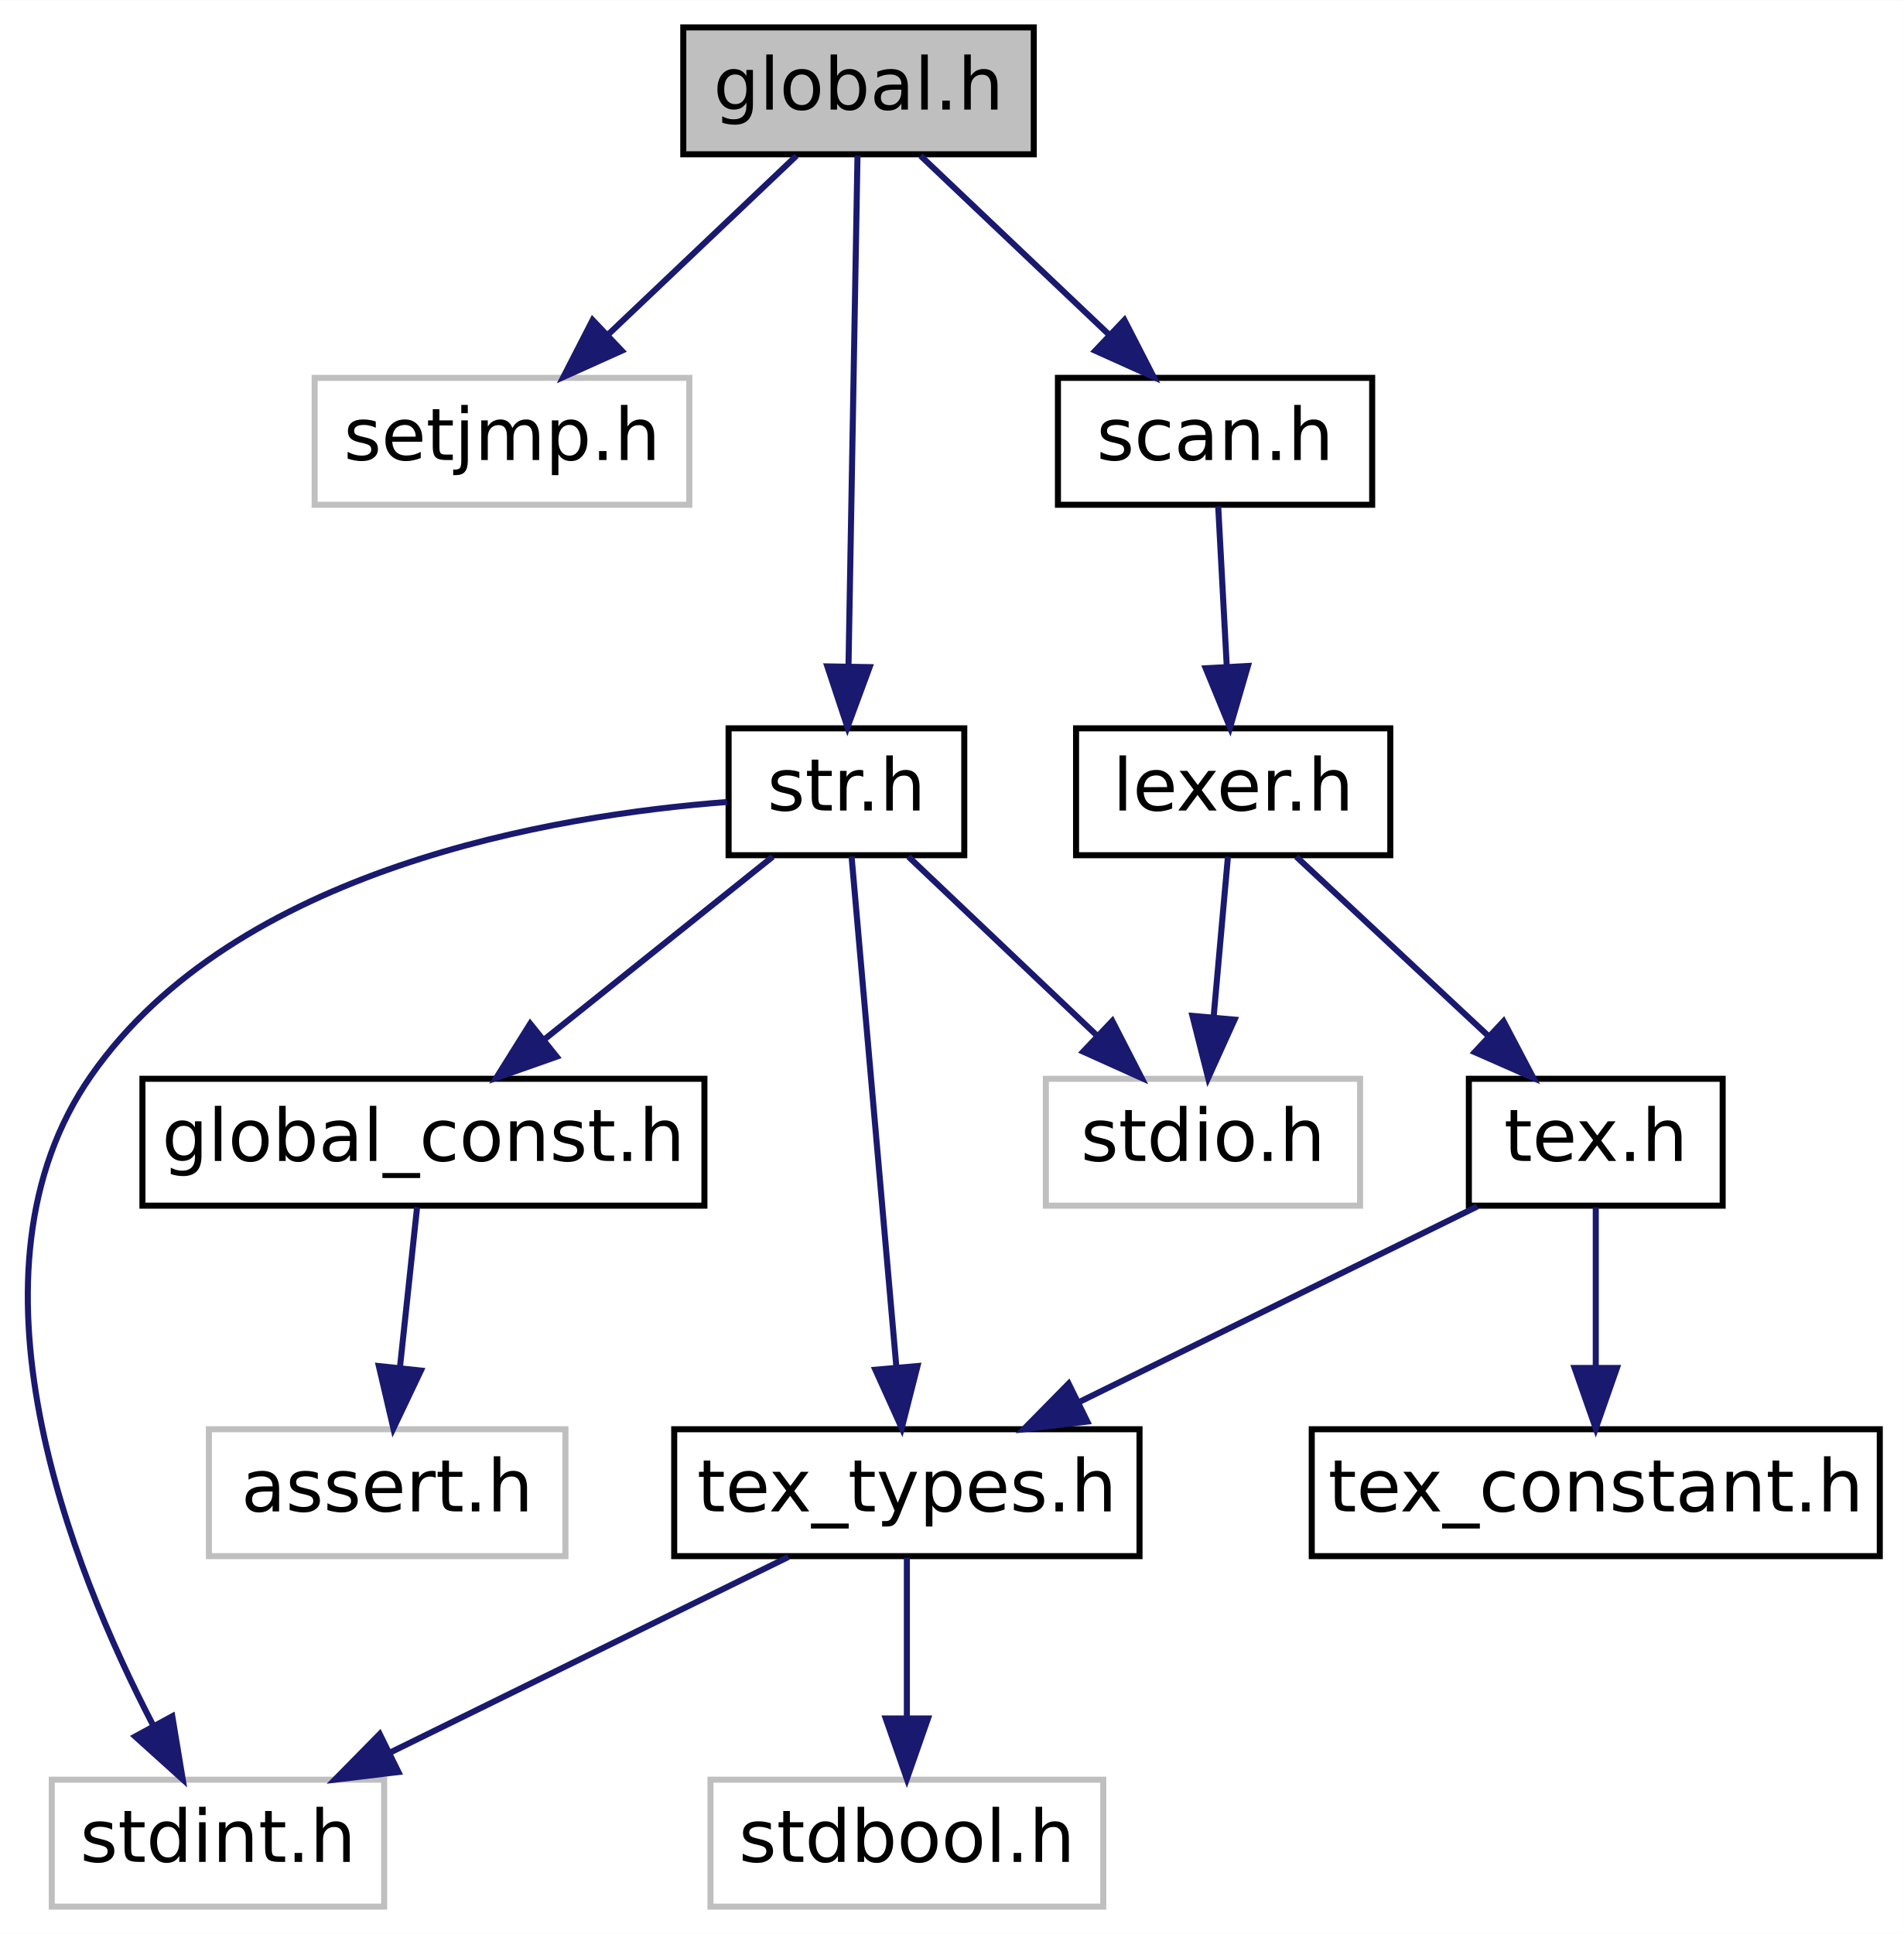
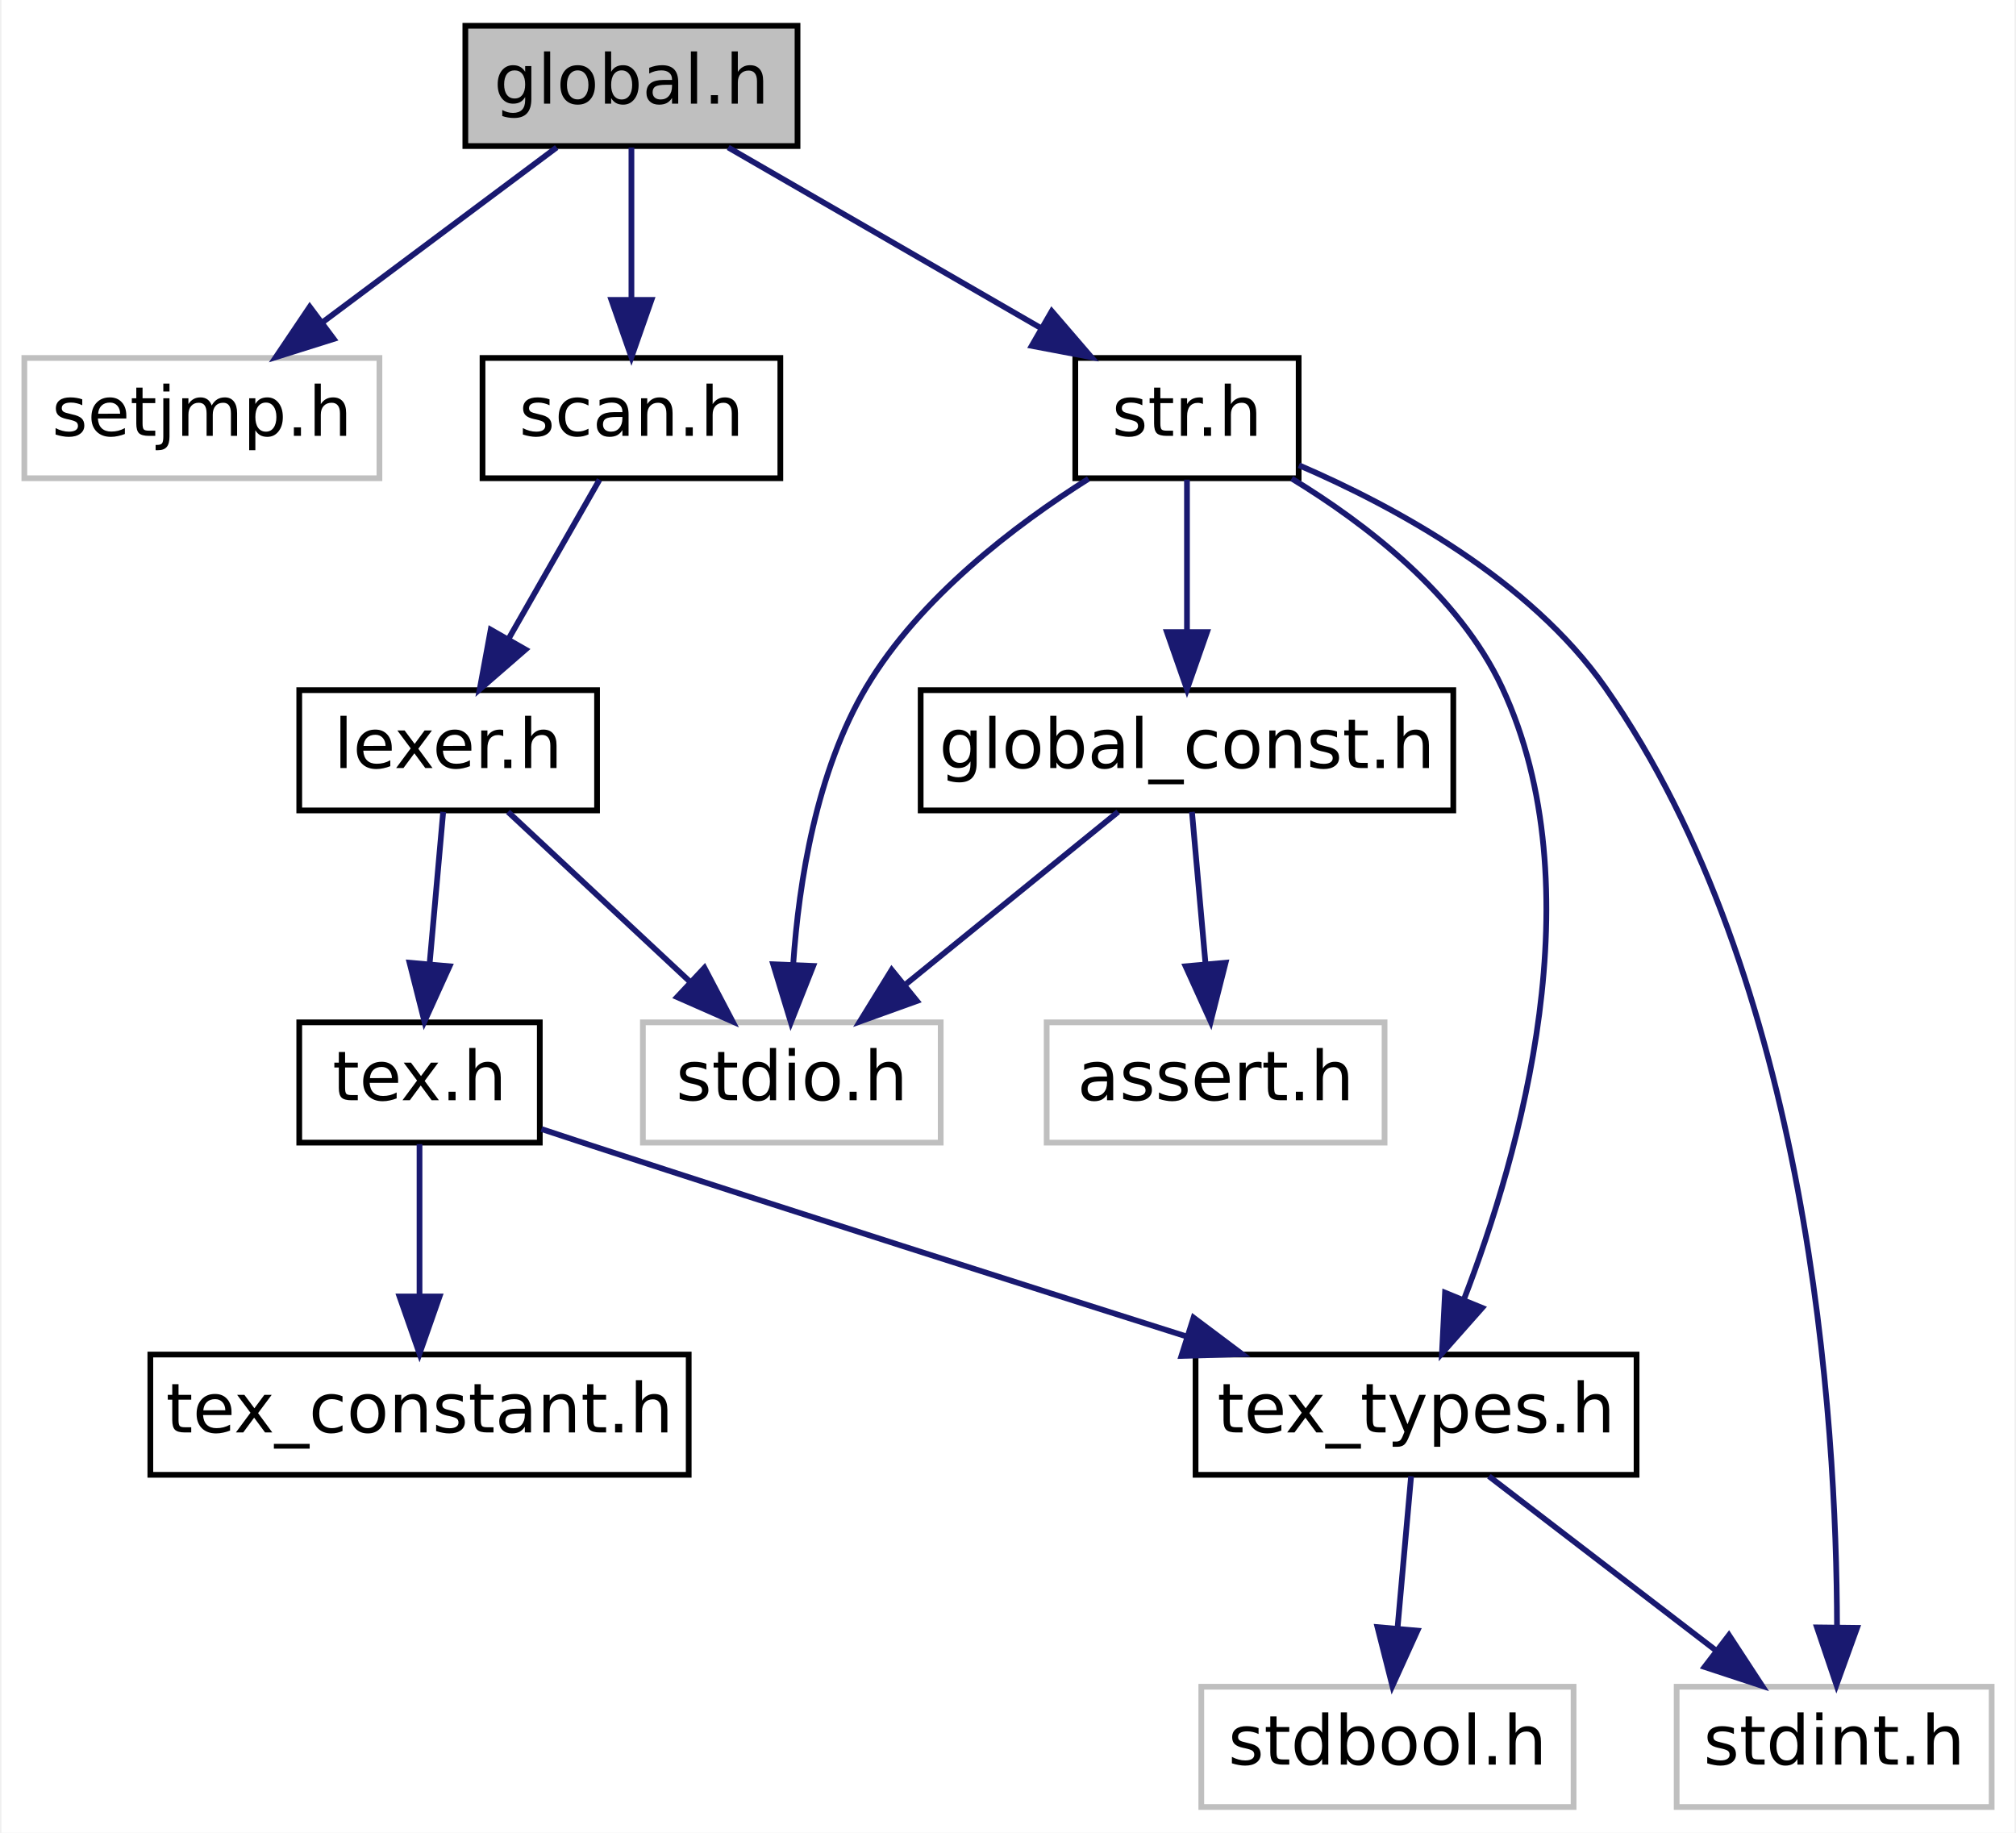
- <svg xmlns="http://www.w3.org/2000/svg" xmlns:xlink="http://www.w3.org/1999/xlink" width="315pt" height="320pt" viewBox="0.00 0.00 315.07 320.00">
+ <svg xmlns="http://www.w3.org/2000/svg" xmlns:xlink="http://www.w3.org/1999/xlink" width="352pt" height="320pt" viewBox="0.00 0.00 351.50 320.00">
  <g id="graph0" class="graph" transform="scale(1 1) rotate(0) translate(4 316)">
-     <polygon fill="white" stroke="transparent" points="-4,4 -4,-316 311.07,-316 311.07,4 -4,4" />
+     <polygon fill="white" stroke="transparent" points="-4,4 -4,-316 347.5,-316 347.5,4 -4,4" />
    <g id="node1" class="node">
      <g id="a_node1">
        <a xlink:title=" ">
-           <polygon fill="#bfbfbf" stroke="black" points="109.07,-290.5 109.07,-311.5 167.07,-311.5 167.07,-290.5 109.07,-290.5" />
-           <text text-anchor="middle" x="138.07" y="-297.9" font-family="DejaVuSans" font-size="12.00">global.h</text>
+           <polygon fill="#bfbfbf" stroke="black" points="77,-290.5 77,-311.5 135,-311.5 135,-290.5 77,-290.5" />
+           <text text-anchor="middle" x="106" y="-297.9" font-family="DejaVuSans" font-size="12.00">global.h</text>
        </a>
      </g>
    </g>
    <g id="node2" class="node">
      <g id="a_node2">
        <a xlink:title=" ">
-           <polygon fill="white" stroke="#bfbfbf" points="48.07,-232.5 48.07,-253.5 110.07,-253.5 110.07,-232.5 48.07,-232.5" />
-           <text text-anchor="middle" x="79.07" y="-239.9" font-family="DejaVuSans" font-size="12.00">setjmp.h</text>
+           <polygon fill="white" stroke="#bfbfbf" points="0,-232.5 0,-253.5 62,-253.5 62,-232.5 0,-232.5" />
+           <text text-anchor="middle" x="31" y="-239.9" font-family="DejaVuSans" font-size="12.00">setjmp.h</text>
        </a>
      </g>
    </g>
    <g id="edge1" class="edge">
-       <path fill="none" stroke="midnightblue" d="M127.79,-290.25C119.25,-282.14 106.89,-270.41 96.76,-260.79" />
-       <polygon fill="midnightblue" stroke="midnightblue" points="98.89,-257.99 89.23,-253.64 94.07,-263.07 98.89,-257.99" />
+       <path fill="none" stroke="midnightblue" d="M92.94,-290.25C81.64,-281.81 65.12,-269.47 51.97,-259.66" />
+       <polygon fill="midnightblue" stroke="midnightblue" points="54.02,-256.82 43.91,-253.64 49.83,-262.43 54.02,-256.82" />
    </g>
    <g id="node3" class="node">
      <g id="a_node3">
        <a xlink:href="str_8h.html" target="_top" xlink:title=" ">
-           <polygon fill="white" stroke="black" points="116.57,-174.5 116.57,-195.5 155.57,-195.5 155.57,-174.5 116.57,-174.5" />
-           <text text-anchor="middle" x="136.07" y="-181.9" font-family="DejaVuSans" font-size="12.00">str.h</text>
+           <polygon fill="white" stroke="black" points="183.5,-232.5 183.5,-253.5 222.5,-253.5 222.5,-232.5 183.5,-232.5" />
+           <text text-anchor="middle" x="203" y="-239.9" font-family="DejaVuSans" font-size="12.00">str.h</text>
        </a>
      </g>
    </g>
    <g id="edge2" class="edge">
-       <path fill="none" stroke="midnightblue" d="M137.9,-290.28C137.57,-271.6 136.85,-230.37 136.41,-205.72" />
-       <polygon fill="midnightblue" stroke="midnightblue" points="139.91,-205.63 136.24,-195.69 132.91,-205.75 139.91,-205.63" />
+       <path fill="none" stroke="midnightblue" d="M122.9,-290.25C137.92,-281.57 160.1,-268.76 177.32,-258.82" />
+       <polygon fill="midnightblue" stroke="midnightblue" points="179.39,-261.67 186.3,-253.64 175.89,-255.61 179.39,-261.67" />
    </g>
    <g id="node10" class="node">
      <g id="a_node10">
        <a xlink:href="scan_8h.html" target="_top" xlink:title=" ">
-           <polygon fill="white" stroke="black" points="171.07,-232.5 171.07,-253.5 223.07,-253.5 223.07,-232.5 171.07,-232.5" />
-           <text text-anchor="middle" x="197.07" y="-239.9" font-family="DejaVuSans" font-size="12.00">scan.h</text>
+           <polygon fill="white" stroke="black" points="80,-232.5 80,-253.5 132,-253.5 132,-232.5 80,-232.5" />
+           <text text-anchor="middle" x="106" y="-239.9" font-family="DejaVuSans" font-size="12.00">scan.h</text>
        </a>
      </g>
    </g>
-     <g id="edge10" class="edge">
-       <path fill="none" stroke="midnightblue" d="M148.34,-290.25C156.89,-282.14 169.25,-270.41 179.38,-260.79" />
-       <polygon fill="midnightblue" stroke="midnightblue" points="182.07,-263.07 186.91,-253.64 177.25,-257.99 182.07,-263.07" />
+     <g id="edge11" class="edge">
+       <path fill="none" stroke="midnightblue" d="M106,-290.25C106,-282.94 106,-272.69 106,-263.7" />
+       <polygon fill="midnightblue" stroke="midnightblue" points="109.5,-263.64 106,-253.64 102.5,-263.64 109.5,-263.64" />
    </g>
    <g id="node4" class="node">
      <g id="a_node4">
        <a xlink:title=" ">
-           <polygon fill="white" stroke="#bfbfbf" points="169.07,-116.5 169.07,-137.5 221.07,-137.5 221.07,-116.5 169.07,-116.5" />
-           <text text-anchor="middle" x="195.07" y="-123.9" font-family="DejaVuSans" font-size="12.00">stdio.h</text>
+           <polygon fill="white" stroke="#bfbfbf" points="108,-116.5 108,-137.5 160,-137.5 160,-116.5 108,-116.5" />
+           <text text-anchor="middle" x="134" y="-123.9" font-family="DejaVuSans" font-size="12.00">stdio.h</text>
        </a>
      </g>
    </g>
    <g id="edge3" class="edge">
-       <path fill="none" stroke="midnightblue" d="M146.34,-174.25C154.89,-166.14 167.25,-154.41 177.38,-144.79" />
-       <polygon fill="midnightblue" stroke="midnightblue" points="180.07,-147.07 184.91,-137.64 175.25,-141.99 180.07,-147.07" />
+       <path fill="none" stroke="midnightblue" d="M185.8,-232.4C173.05,-224.36 156.32,-211.68 147,-196 138.28,-181.32 135.24,-162 134.25,-147.71" />
+       <polygon fill="midnightblue" stroke="midnightblue" points="137.74,-147.35 133.84,-137.5 130.75,-147.64 137.74,-147.35" />
    </g>
    <g id="node5" class="node">
      <g id="a_node5">
        <a xlink:title=" ">
-           <polygon fill="white" stroke="#bfbfbf" points="4.57,-0.5 4.57,-21.5 59.57,-21.5 59.57,-0.5 4.57,-0.5" />
-           <text text-anchor="middle" x="32.07" y="-7.9" font-family="DejaVuSans" font-size="12.00">stdint.h</text>
+           <polygon fill="white" stroke="#bfbfbf" points="288.5,-0.5 288.5,-21.5 343.5,-21.5 343.5,-0.5 288.5,-0.5" />
+           <text text-anchor="middle" x="316" y="-7.9" font-family="DejaVuSans" font-size="12.00">stdint.h</text>
        </a>
      </g>
    </g>
    <g id="edge4" class="edge">
-       <path fill="none" stroke="midnightblue" d="M116.33,-183.31C87.59,-181.11 35.01,-172.33 11.07,-138 -11.66,-105.42 7.7,-56.75 21.37,-30.45" />
-       <polygon fill="midnightblue" stroke="midnightblue" points="24.51,-32 26.24,-21.55 18.37,-28.65 24.51,-32" />
+       <path fill="none" stroke="midnightblue" d="M222.55,-234.77C239.34,-227.53 262.85,-214.77 276,-196 311.72,-145.03 316.43,-68.1 316.5,-32.02" />
+       <polygon fill="midnightblue" stroke="midnightblue" points="320,-31.78 316.4,-21.82 313,-31.86 320,-31.78" />
    </g>
    <g id="node6" class="node">
      <g id="a_node6">
        <a xlink:href="global__const_8h.html" target="_top" xlink:title=" ">
-           <polygon fill="white" stroke="black" points="19.57,-116.5 19.57,-137.5 112.57,-137.5 112.57,-116.5 19.57,-116.5" />
-           <text text-anchor="middle" x="66.07" y="-123.9" font-family="DejaVuSans" font-size="12.00">global_const.h</text>
+           <polygon fill="white" stroke="black" points="156.5,-174.5 156.5,-195.5 249.5,-195.5 249.5,-174.5 156.5,-174.5" />
+           <text text-anchor="middle" x="203" y="-181.9" font-family="DejaVuSans" font-size="12.00">global_const.h</text>
        </a>
      </g>
    </g>
    <g id="edge5" class="edge">
-       <path fill="none" stroke="midnightblue" d="M123.87,-174.25C113.44,-165.89 98.2,-153.71 85.99,-143.94" />
-       <polygon fill="midnightblue" stroke="midnightblue" points="88.12,-141.16 78.12,-137.64 83.74,-146.62 88.12,-141.16" />
+       <path fill="none" stroke="midnightblue" d="M203,-232.25C203,-224.94 203,-214.69 203,-205.7" />
+       <polygon fill="midnightblue" stroke="midnightblue" points="206.5,-205.64 203,-195.64 199.5,-205.64 206.5,-205.64" />
    </g>
    <g id="node8" class="node">
      <g id="a_node8">
        <a xlink:href="tex__types_8h.html" target="_top" xlink:title=" ">
-           <polygon fill="white" stroke="black" points="107.57,-58.5 107.57,-79.5 184.57,-79.5 184.57,-58.5 107.57,-58.5" />
-           <text text-anchor="middle" x="146.07" y="-65.9" font-family="DejaVuSans" font-size="12.00">tex_types.h</text>
+           <polygon fill="white" stroke="black" points="204.5,-58.5 204.5,-79.5 281.5,-79.5 281.5,-58.5 204.5,-58.5" />
+           <text text-anchor="middle" x="243" y="-65.9" font-family="DejaVuSans" font-size="12.00">tex_types.h</text>
        </a>
      </g>
    </g>
+     <g id="edge8" class="edge">
+       <path fill="none" stroke="midnightblue" d="M221.28,-232.45C234.19,-224.59 250.46,-212.13 258,-196 274.39,-160.92 261.2,-114.61 251.32,-89.03" />
+       <polygon fill="midnightblue" stroke="midnightblue" points="254.54,-87.65 247.52,-79.72 248.06,-90.3 254.54,-87.65" />
+     </g>
    <g id="edge7" class="edge">
-       <path fill="none" stroke="midnightblue" d="M136.92,-174.28C138.56,-155.6 142.18,-114.37 144.34,-89.72" />
-       <polygon fill="midnightblue" stroke="midnightblue" points="147.83,-89.96 145.22,-79.69 140.86,-89.35 147.83,-89.96" />
+       <path fill="none" stroke="midnightblue" d="M190.98,-174.25C180.79,-165.97 165.96,-153.94 153.99,-144.22" />
+       <polygon fill="midnightblue" stroke="midnightblue" points="155.85,-141.23 145.88,-137.64 151.44,-146.66 155.85,-141.23" />
    </g>
    <g id="node7" class="node">
      <g id="a_node7">
        <a xlink:title=" ">
-           <polygon fill="white" stroke="#bfbfbf" points="30.57,-58.5 30.57,-79.5 89.57,-79.5 89.57,-58.5 30.57,-58.5" />
-           <text text-anchor="middle" x="60.07" y="-65.9" font-family="DejaVuSans" font-size="12.00">assert.h</text>
+           <polygon fill="white" stroke="#bfbfbf" points="178.5,-116.5 178.5,-137.5 237.5,-137.5 237.5,-116.5 178.5,-116.5" />
+           <text text-anchor="middle" x="208" y="-123.9" font-family="DejaVuSans" font-size="12.00">assert.h</text>
        </a>
      </g>
    </g>
    <g id="edge6" class="edge">
-       <path fill="none" stroke="midnightblue" d="M65.02,-116.25C64.24,-108.94 63.14,-98.69 62.18,-89.7" />
-       <polygon fill="midnightblue" stroke="midnightblue" points="65.65,-89.21 61.1,-79.64 58.69,-89.96 65.65,-89.21" />
+       <path fill="none" stroke="midnightblue" d="M203.87,-174.25C204.52,-166.94 205.44,-156.69 206.24,-147.7" />
+       <polygon fill="midnightblue" stroke="midnightblue" points="209.74,-147.91 207.14,-137.64 202.76,-147.29 209.74,-147.91" />
    </g>
-     <g id="edge9" class="edge">
-       <path fill="none" stroke="midnightblue" d="M126.47,-58.37C108.33,-49.46 81.15,-36.11 60.61,-26.02" />
-       <polygon fill="midnightblue" stroke="midnightblue" points="61.93,-22.77 51.41,-21.5 58.84,-29.05 61.93,-22.77" />
+     <g id="edge10" class="edge">
+       <path fill="none" stroke="midnightblue" d="M255.72,-58.25C266.6,-49.89 282.49,-37.71 295.22,-27.94" />
+       <polygon fill="midnightblue" stroke="midnightblue" points="297.63,-30.51 303.43,-21.64 293.37,-24.95 297.63,-30.51" />
    </g>
    <g id="node9" class="node">
      <g id="a_node9">
        <a xlink:title=" ">
-           <polygon fill="white" stroke="#bfbfbf" points="113.57,-0.5 113.57,-21.5 178.57,-21.5 178.57,-0.5 113.57,-0.5" />
-           <text text-anchor="middle" x="146.07" y="-7.9" font-family="DejaVuSans" font-size="12.00">stdbool.h</text>
+           <polygon fill="white" stroke="#bfbfbf" points="205.5,-0.5 205.5,-21.5 270.5,-21.5 270.5,-0.5 205.5,-0.5" />
+           <text text-anchor="middle" x="238" y="-7.9" font-family="DejaVuSans" font-size="12.00">stdbool.h</text>
        </a>
      </g>
    </g>
-     <g id="edge8" class="edge">
-       <path fill="none" stroke="midnightblue" d="M146.07,-58.25C146.07,-50.94 146.07,-40.69 146.07,-31.7" />
-       <polygon fill="midnightblue" stroke="midnightblue" points="149.57,-31.64 146.07,-21.64 142.57,-31.64 149.57,-31.64" />
+     <g id="edge9" class="edge">
+       <path fill="none" stroke="midnightblue" d="M242.13,-58.25C241.48,-50.94 240.56,-40.69 239.76,-31.7" />
+       <polygon fill="midnightblue" stroke="midnightblue" points="243.24,-31.29 238.86,-21.64 236.26,-31.91 243.24,-31.29" />
    </g>
    <g id="node11" class="node">
      <g id="a_node11">
        <a xlink:href="lexer_8h.html" target="_top" xlink:title=" ">
-           <polygon fill="white" stroke="black" points="174.07,-174.5 174.07,-195.5 226.07,-195.5 226.07,-174.5 174.07,-174.5" />
-           <text text-anchor="middle" x="200.07" y="-181.9" font-family="DejaVuSans" font-size="12.00">lexer.h</text>
+           <polygon fill="white" stroke="black" points="48,-174.5 48,-195.5 100,-195.5 100,-174.5 48,-174.5" />
+           <text text-anchor="middle" x="74" y="-181.9" font-family="DejaVuSans" font-size="12.00">lexer.h</text>
        </a>
      </g>
    </g>
-     <g id="edge11" class="edge">
-       <path fill="none" stroke="midnightblue" d="M197.59,-232.25C197.98,-224.94 198.53,-214.69 199.01,-205.7" />
-       <polygon fill="midnightblue" stroke="midnightblue" points="202.51,-205.82 199.55,-195.64 195.52,-205.44 202.51,-205.82" />
+     <g id="edge12" class="edge">
+       <path fill="none" stroke="midnightblue" d="M100.43,-232.25C96.07,-224.62 89.88,-213.79 84.59,-204.53" />
+       <polygon fill="midnightblue" stroke="midnightblue" points="87.51,-202.59 79.51,-195.64 81.43,-206.06 87.51,-202.59" />
    </g>
-     <g id="edge12" class="edge">
-       <path fill="none" stroke="midnightblue" d="M199.2,-174.25C198.54,-166.94 197.63,-156.69 196.83,-147.7" />
-       <polygon fill="midnightblue" stroke="midnightblue" points="200.3,-147.29 195.93,-137.64 193.33,-147.91 200.3,-147.29" />
+     <g id="edge13" class="edge">
+       <path fill="none" stroke="midnightblue" d="M84.45,-174.25C93.23,-166.05 105.96,-154.17 116.31,-144.51" />
+       <polygon fill="midnightblue" stroke="midnightblue" points="118.75,-147.02 123.67,-137.64 113.97,-141.91 118.75,-147.02" />
    </g>
    <g id="node12" class="node">
      <g id="a_node12">
        <a xlink:href="tex_8h.html" target="_top" xlink:title=" ">
-           <polygon fill="white" stroke="black" points="239.07,-116.5 239.07,-137.5 281.07,-137.5 281.07,-116.5 239.07,-116.5" />
-           <text text-anchor="middle" x="260.07" y="-123.9" font-family="DejaVuSans" font-size="12.00">tex.h</text>
+           <polygon fill="white" stroke="black" points="48,-116.5 48,-137.5 90,-137.5 90,-116.5 48,-116.5" />
+           <text text-anchor="middle" x="69" y="-123.9" font-family="DejaVuSans" font-size="12.00">tex.h</text>
        </a>
      </g>
    </g>
-     <g id="edge13" class="edge">
-       <path fill="none" stroke="midnightblue" d="M210.52,-174.25C219.29,-166.05 232.02,-154.17 242.38,-144.51" />
-       <polygon fill="midnightblue" stroke="midnightblue" points="244.81,-147.02 249.74,-137.64 240.04,-141.91 244.81,-147.02" />
+     <g id="edge14" class="edge">
+       <path fill="none" stroke="midnightblue" d="M73.13,-174.25C72.48,-166.94 71.56,-156.69 70.76,-147.7" />
+       <polygon fill="midnightblue" stroke="midnightblue" points="74.24,-147.29 69.86,-137.64 67.26,-147.91 74.24,-147.29" />
    </g>
-     <g id="edge14" class="edge">
-       <path fill="none" stroke="midnightblue" d="M240.47,-116.37C222.33,-107.46 195.15,-94.11 174.61,-84.02" />
-       <polygon fill="midnightblue" stroke="midnightblue" points="175.93,-80.77 165.41,-79.5 172.84,-87.05 175.93,-80.77" />
+     <g id="edge15" class="edge">
+       <path fill="none" stroke="midnightblue" d="M90.29,-118.87C93.22,-117.9 96.18,-116.92 99,-116 134.04,-104.56 173.97,-91.83 202.88,-82.67" />
+       <polygon fill="midnightblue" stroke="midnightblue" points="204.15,-85.94 212.62,-79.58 202.03,-79.26 204.15,-85.94" />
    </g>
    <g id="node13" class="node">
      <g id="a_node13">
        <a xlink:href="tex__constant_8h.html" target="_top" xlink:title=" ">
-           <polygon fill="white" stroke="black" points="213.07,-58.5 213.07,-79.5 307.07,-79.5 307.07,-58.5 213.07,-58.5" />
-           <text text-anchor="middle" x="260.07" y="-65.9" font-family="DejaVuSans" font-size="12.00">tex_constant.h</text>
+           <polygon fill="white" stroke="black" points="22,-58.5 22,-79.5 116,-79.5 116,-58.5 22,-58.5" />
+           <text text-anchor="middle" x="69" y="-65.9" font-family="DejaVuSans" font-size="12.00">tex_constant.h</text>
        </a>
      </g>
    </g>
-     <g id="edge15" class="edge">
-       <path fill="none" stroke="midnightblue" d="M260.07,-116.25C260.07,-108.94 260.07,-98.69 260.07,-89.7" />
-       <polygon fill="midnightblue" stroke="midnightblue" points="263.57,-89.64 260.07,-79.64 256.57,-89.64 263.57,-89.64" />
+     <g id="edge16" class="edge">
+       <path fill="none" stroke="midnightblue" d="M69,-116.25C69,-108.94 69,-98.69 69,-89.7" />
+       <polygon fill="midnightblue" stroke="midnightblue" points="72.5,-89.64 69,-79.64 65.5,-89.64 72.5,-89.64" />
    </g>
  </g>
</svg>
